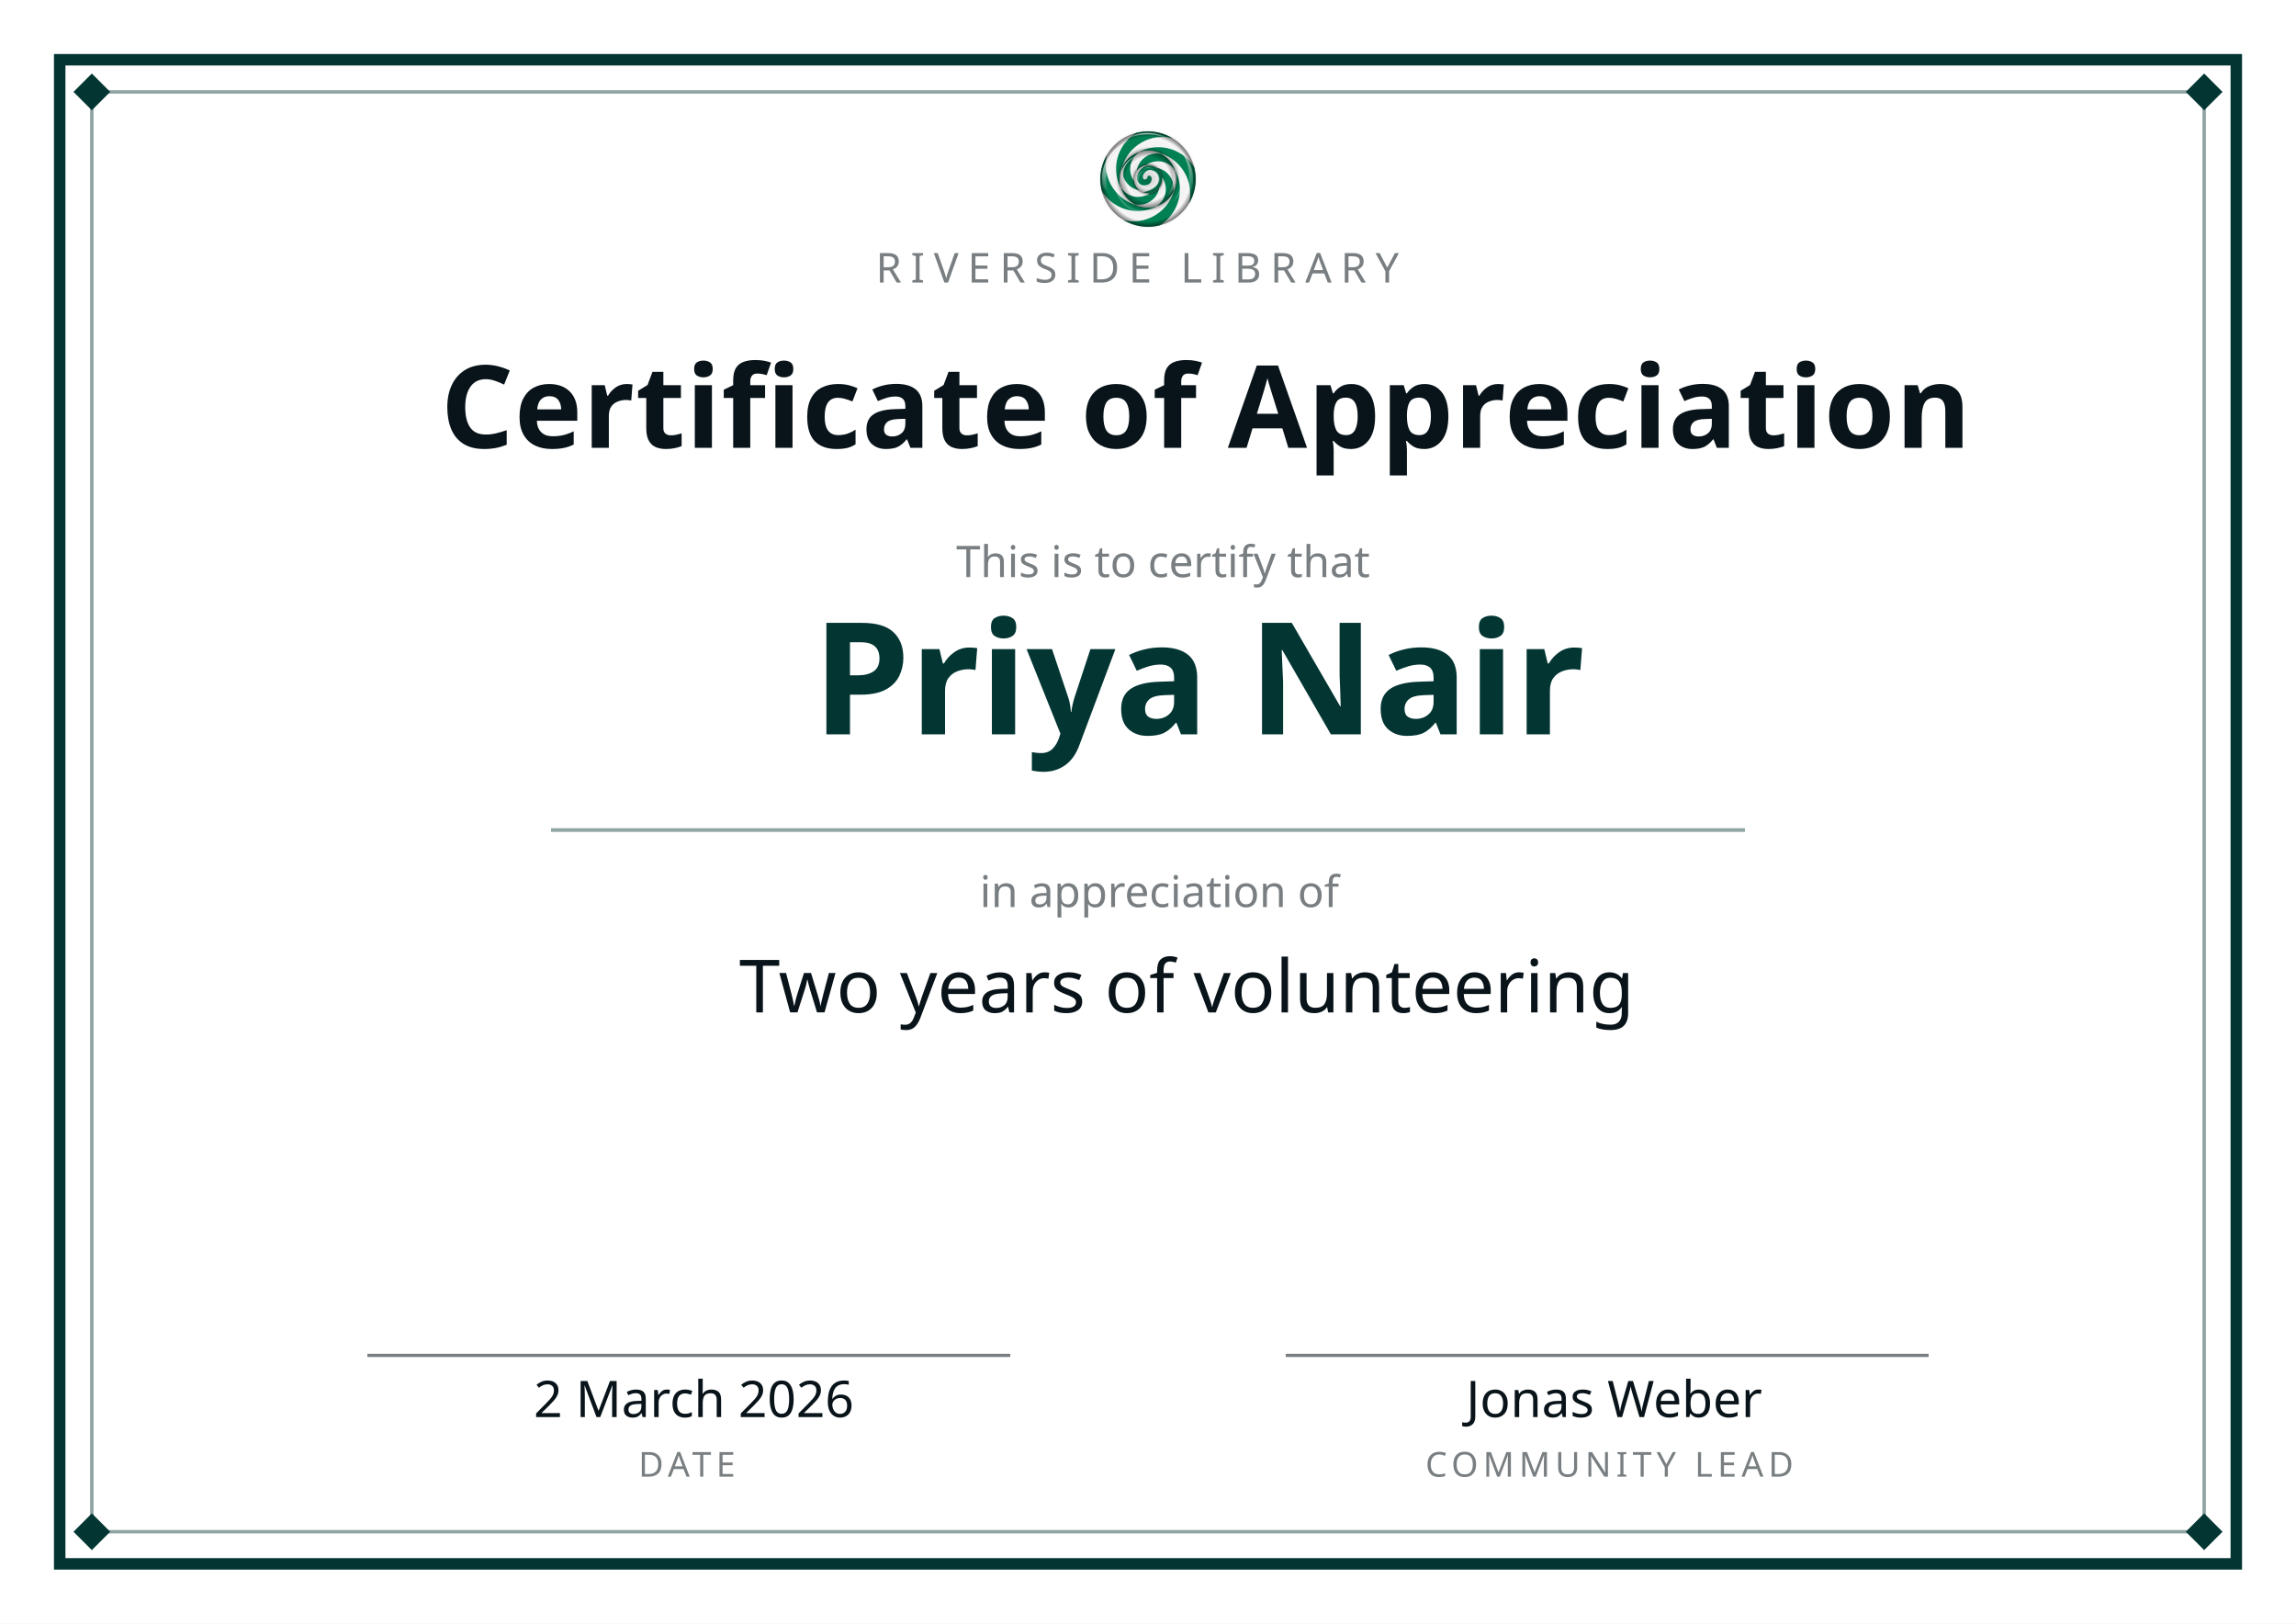
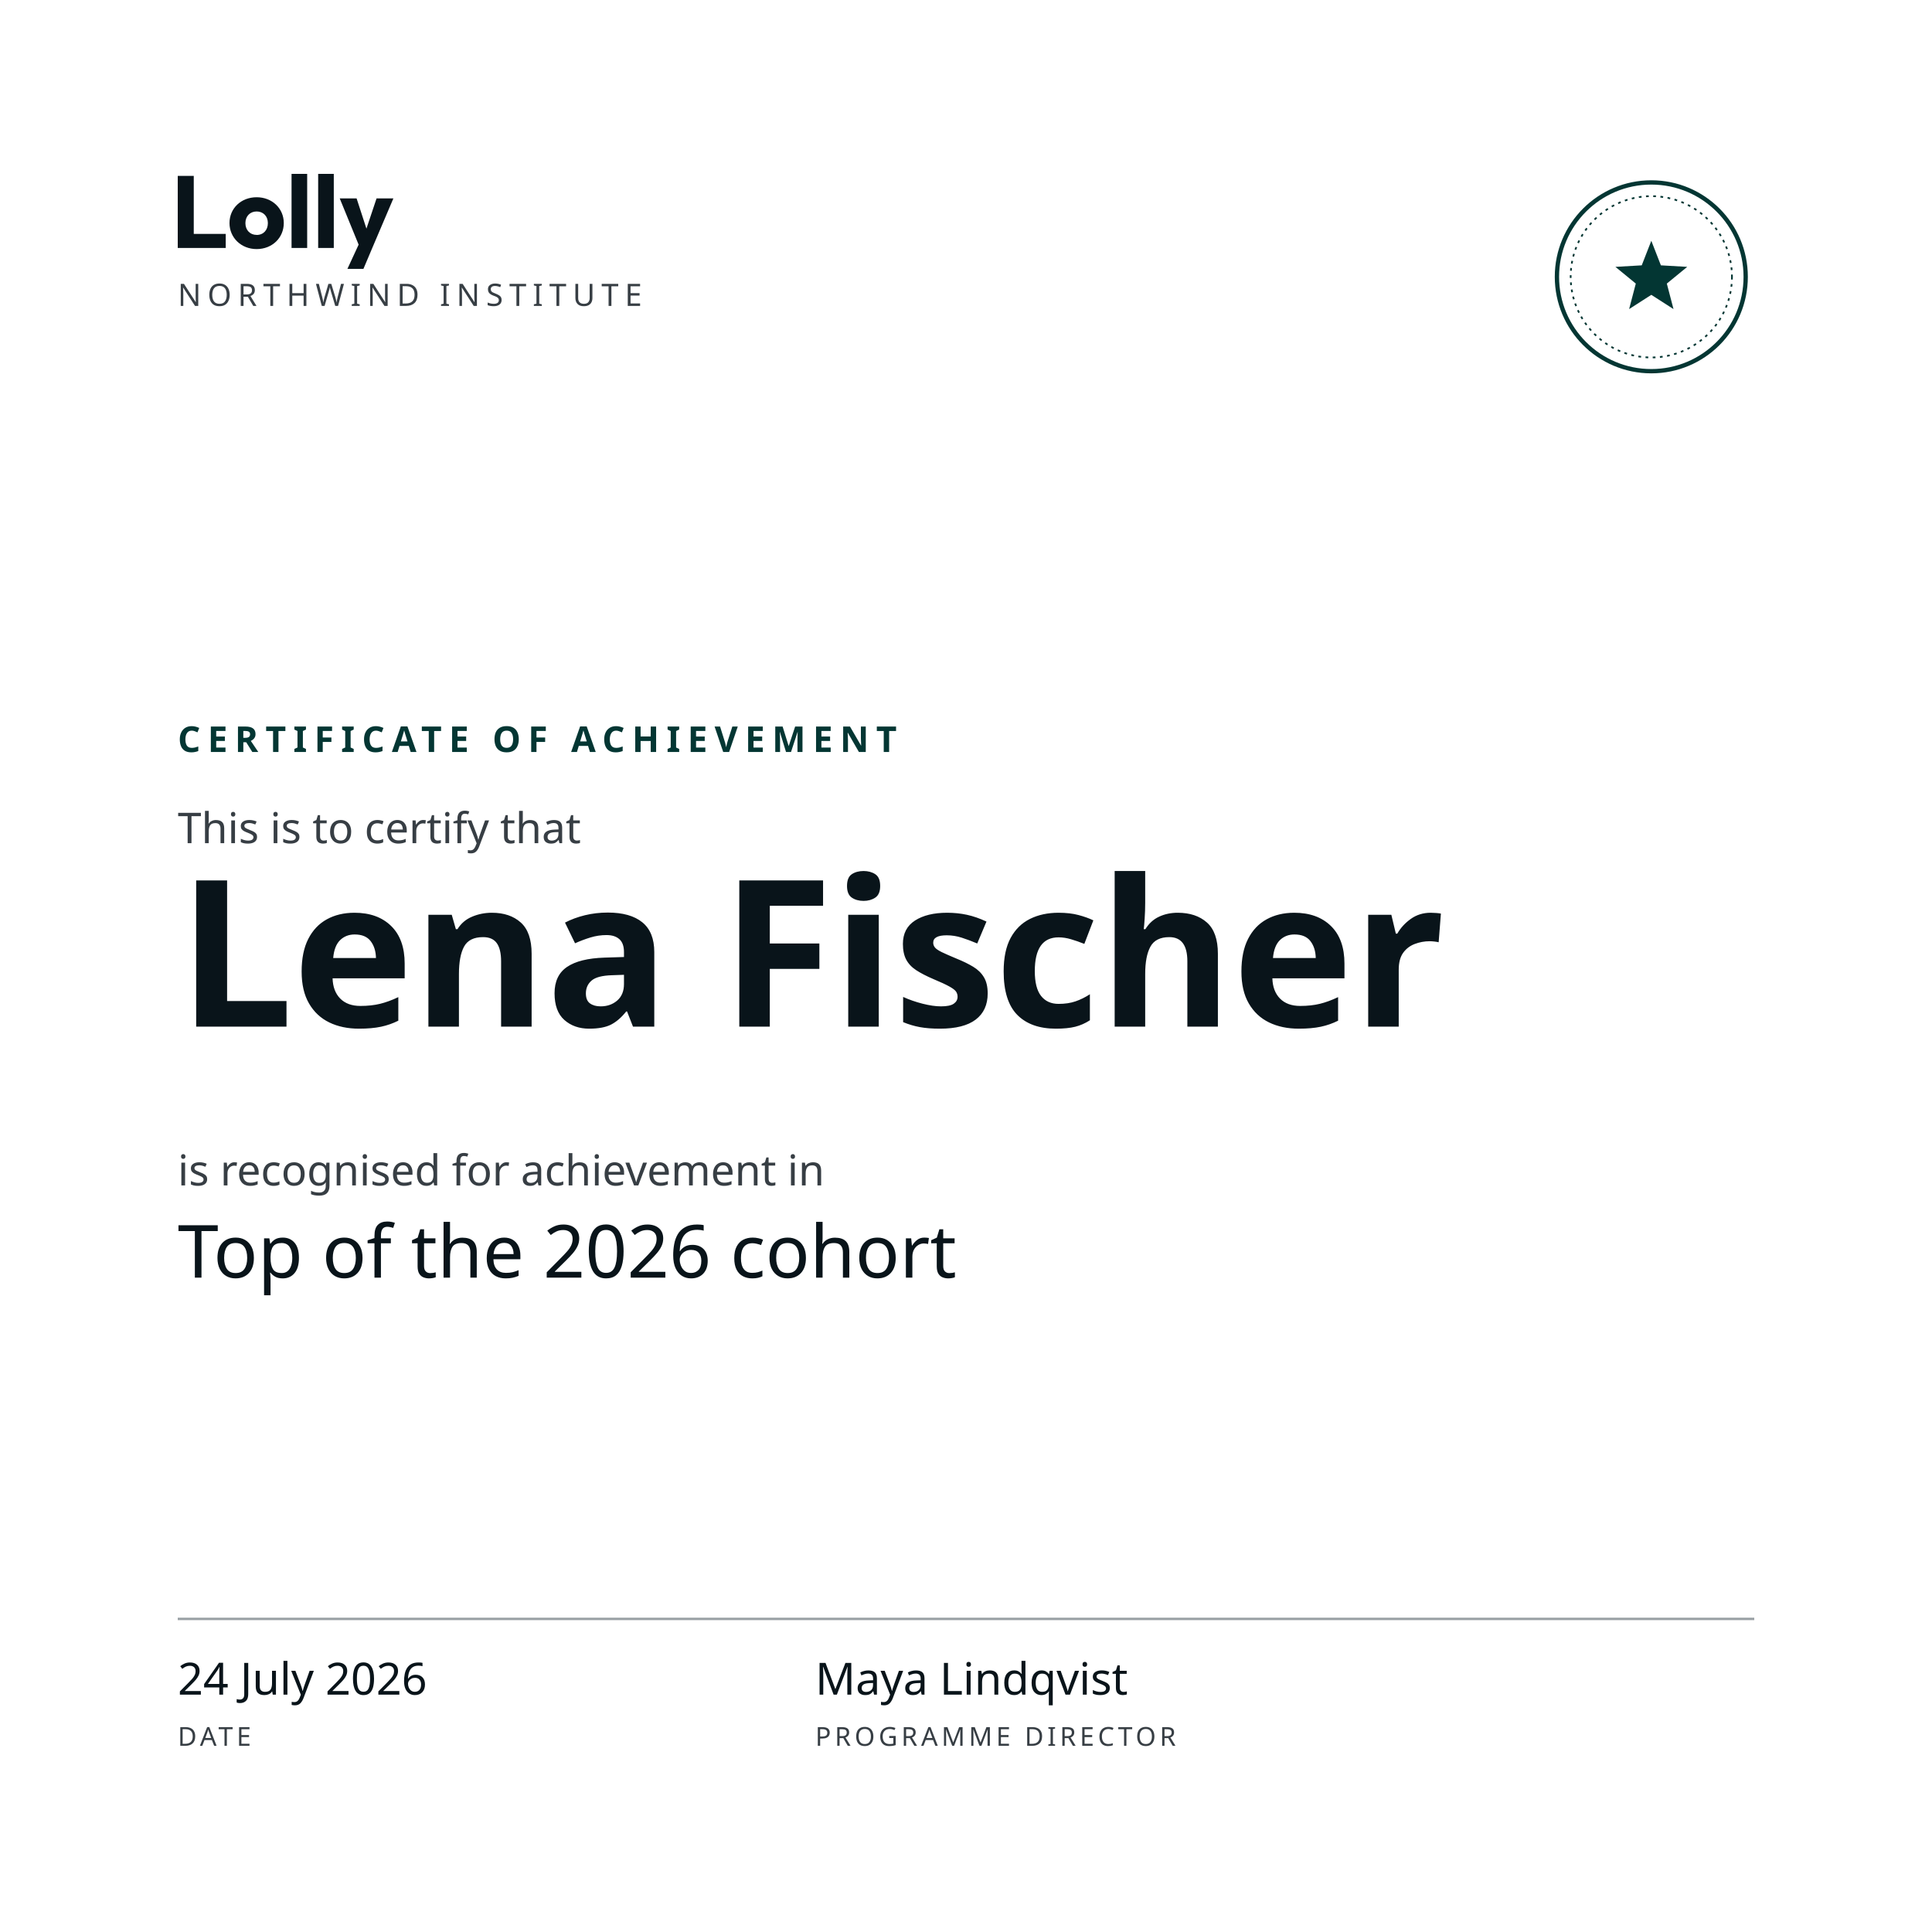
- <svg xmlns="http://www.w3.org/2000/svg" width="1123" height="794" viewBox="0 0 1123 794">
-   <path fill="#fff" d="M0 0h1123v794H0z" />
-   <svg width="1123" height="794" aria-hidden="true" class="ct-frame" color="#09141a" viewBox="0 0 1000 707">
-     <path fill="none" stroke="#033633" stroke-width="5" d="M26 26h948v655H26z" style="fill:none;stroke:#033633;stroke-width:5px" />
-     <path fill="none" stroke="#8ea5a3" stroke-width="1.5" d="M40 40h920v627H40z" style="fill:none;stroke:#8ea5a3;stroke-width:1.5px" />
-     <g fill="#033633" style="fill:#033633">
-       <path d="m0-8 8 8-8 8-8-8Z" style="fill:#033633" transform="translate(40 40)" />
-       <path d="m0-8 8 8-8 8-8-8Z" style="fill:#033633" transform="translate(960 40)" />
-       <path d="m0-8 8 8-8 8-8-8Z" style="fill:#033633" transform="translate(40 667)" />
-       <path d="m0-8 8 8-8 8-8-8Z" style="fill:#033633" transform="translate(960 667)" />
-     </g>
+ <svg xmlns="http://www.w3.org/2000/svg" width="794" height="794" viewBox="0 0 794 794">
+   <path fill="#fff" d="M0 0h794v794H0z" />
+   <svg width="174.67" height="39.06" x="73.05" y="71.45" preserveAspectRatio="xMinYMid meet" viewBox="0 0 44.73 19.71">
+     <path fill="#09141a" d="M0 15.37h9.95v-2.92H3.32V.42H0Zm16.36.23c3.22 0 5.63-2.33 5.63-5.4 0-3.05-2.43-5.35-5.63-5.35-3.22 0-5.63 2.3-5.63 5.35s2.44 5.4 5.63 5.4m0-2.94c-1.37 0-2.33-1-2.33-2.44S15 7.8 16.36 7.8s2.33.97 2.33 2.41c0 1.46-.93 2.46-2.33 2.46m7.24 2.7h3.24V0H23.6zm5.52 0h3.24V0h-3.24zm6.06 4.35h3.32l1.82-4.3 4.4-10.33h-3.49l-2.1 6.27-2.04-6.27h-3.5l3.92 9.59z" />
  </svg>
-   <svg id="svg46" width="314.44" height="49.41" x="404.28" y="62.88" preserveAspectRatio="xMidYMid meet" style="animation:go 3s ease infinite" viewBox="0 0 285.75 285.75">
-     <defs id="imbuzil-defs23">
-       <radialGradient id="imbuzil-k" cx="880.76" cy="708.56" r="30.66" fx="880.76" fy="708.56" gradientTransform="matrix(4.6 0 0 4.6 -3908.59 -3116.5)" gradientUnits="userSpaceOnUse" href="#imbuzil-a" />
-       <radialGradient id="imbuzil-l" cx="880.76" cy="708.56" r="104.65" fx="880.76" fy="708.56" gradientTransform="translate(-992.34 -770.4)scale(1.289)" gradientUnits="userSpaceOnUse" href="#imbuzil-b" />
-       <radialGradient id="imbuzil-m" cx="880.76" cy="708.56" r="30.66" fx="880.76" fy="708.56" gradientTransform="translate(-2464.8 -1954.99)scale(2.9607)" gradientUnits="userSpaceOnUse" href="#imbuzil-a" />
-       <radialGradient id="imbuzil-n" cx="880.76" cy="708.56" r="62.32" fx="880.76" fy="708.56" gradientTransform="translate(-992.34 -770.4)scale(1.289)" gradientUnits="userSpaceOnUse" href="#imbuzil-c" />
-       <radialGradient id="imbuzil-o" cx="880.76" cy="708.56" r="30.66" fx="880.76" fy="708.56" gradientTransform="translate(-1162.5 -907.29)scale(1.4821)" gradientUnits="userSpaceOnUse" href="#imbuzil-a" />
-       <radialGradient id="imbuzil-p" cx="880.76" cy="708.56" r="30.66" fx="880.76" fy="708.56" gradientTransform="translate(-992.34 -770.4)scale(1.289)" gradientUnits="userSpaceOnUse" href="#imbuzil-d" />
-       <radialGradient id="imbuzil-q" cx="185.5" cy="140.06" r="21.96" gradientTransform="rotate(-14.94 -306.8 345.3)scale(1.0634 1.922)" gradientUnits="userSpaceOnUse" href="#imbuzil-e" />
-       <radialGradient id="imbuzil-r" cx="134.04" cy="55.69" r="44.62" gradientTransform="matrix(.4818 0 0 .201 78.4 99.88)" gradientUnits="userSpaceOnUse" href="#imbuzil-f" />
-       <radialGradient id="imbuzil-D" cx="133.58" cy="55.41" r="44.62" fx="107821.34" fy="29802.45" gradientTransform="rotate(-23.4 448 157.84)scale(2.2443 .8593)" gradientUnits="userSpaceOnUse" href="#imbuzil-g" />
-       <radialGradient id="imbuzil-x" cx="134.04" cy="55.69" r="44.62" gradientTransform="rotate(105.09 157.87 118.13)scale(1.3426 .5601)" gradientUnits="userSpaceOnUse" href="#imbuzil-f" />
-       <radialGradient id="imbuzil-A" cx="134.04" cy="55.69" r="44.62" gradientTransform="matrix(1.6527 0 0 .6895 -82.3 -22.22)" gradientUnits="userSpaceOnUse" href="#imbuzil-h" />
-       <radialGradient id="imbuzil-h" cx="134.04" cy="55.69" r="44.62" gradientTransform="matrix(3.3089 0 0 1.3804 -177.03 -56.74)" gradientUnits="userSpaceOnUse">
-         <stop id="imbuzil-stop1" offset=".12" stop-color="#fff" />
-         <stop id="imbuzil-stop2" offset="1" stop-color="#fff" stop-opacity="0" />
-       </radialGradient>
-       <radialGradient id="imbuzil-B" cx="134.04" cy="55.69" r="44.62" gradientTransform="matrix(-.7845 -.2551 .0877 -.3972 226.55 242.4)" gradientUnits="userSpaceOnUse" href="#imbuzil-f" />
-       <radialGradient id="imbuzil-C" cx="142.79" cy="98.64" r="44.62" gradientTransform="matrix(-2.6758 -.8841 .2991 -1.3766 432.77 441.77)" gradientUnits="userSpaceOnUse" href="#imbuzil-f" />
-       <radialGradient id="imbuzil-v" cx="133.58" cy="55.41" r="44.62" fx="107821.34" fy="29802.45" gradientTransform="rotate(-23.4 448 157.84)scale(2.2443 .8593)" gradientUnits="userSpaceOnUse" href="#imbuzil-g" />
-       <linearGradient id="imbuzil-a">
-         <stop id="imbuzil-stop3" offset="0" stop-opacity=".69" />
-         <stop id="imbuzil-stop4" offset=".84" stop-opacity=".67" />
-         <stop id="imbuzil-stop5" offset="1" stop-opacity="0" />
-       </linearGradient>
-       <linearGradient id="imbuzil-b">
-         <stop id="imbuzil-stop6" offset="0" stop-color="#e3e3e3" />
-         <stop id="imbuzil-stop7" offset=".88" stop-color="#f6f6f6" />
-         <stop id="imbuzil-stop8" offset="1" stop-color="#6f6f6f" />
-       </linearGradient>
-       <linearGradient id="imbuzil-c">
-         <stop id="imbuzil-stop9" offset="0" stop-color="#cacaca" />
-         <stop id="imbuzil-stop10" offset=".77" stop-color="#f6f6f6" />
-         <stop id="imbuzil-stop11" offset="1" stop-color="#858585" />
-       </linearGradient>
-       <linearGradient id="imbuzil-d">
-         <stop id="imbuzil-stop12" offset="0" stop-color="#cacaca" />
-         <stop id="imbuzil-stop13" offset=".69" stop-color="#eaeaea" />
-         <stop id="imbuzil-stop14" offset="1" stop-color="#a6a6a6" />
-       </linearGradient>
-       <linearGradient id="imbuzil-e">
-         <stop id="imbuzil-stop15" offset=".48" stop-color="#fff" stop-opacity="0" />
-         <stop id="imbuzil-stop16" offset=".65" stop-color="#fff" />
-       </linearGradient>
-       <linearGradient id="imbuzil-f">
-         <stop id="imbuzil-stop17" offset="0" stop-color="#fff" />
-         <stop id="imbuzil-stop18" offset="1" stop-color="#fff" stop-opacity="0" />
-       </linearGradient>
-       <linearGradient id="imbuzil-s" x1="-19.28" x2="-19.28" y1="48.71" y2="208.86" gradientTransform="translate(139.6 112.18)" gradientUnits="userSpaceOnUse" href="#imbuzil-f" />
-       <linearGradient id="imbuzil-u" x1="297.63" x2="450.18" y1="324.62" y2="154.15" gradientTransform="translate(12.44 11.85)scale(.4785)" gradientUnits="userSpaceOnUse" href="#imbuzil-j" />
-       <linearGradient id="imbuzil-j">
-         <stop id="imbuzil-stop19" offset=".09" stop-color="#fff" stop-opacity="0" />
-         <stop id="imbuzil-stop20" offset=".55" stop-color="#fff" />
-       </linearGradient>
-       <linearGradient id="imbuzil-g">
-         <stop id="imbuzil-stop21" offset=".31" stop-color="#fff" />
-         <stop id="imbuzil-stop22" offset="1" stop-color="#fff" stop-opacity="0" />
-       </linearGradient>
-       <linearGradient id="imbuzil-y" x1="-33.37" x2="-19.28" y1="49.63" y2="208.86" gradientUnits="userSpaceOnUse" href="#imbuzil-f" />
-       <linearGradient id="imbuzil-z" x1="-19.28" x2="-19.28" y1="48.71" y2="208.86" gradientUnits="userSpaceOnUse" href="#imbuzil-f" />
-       <filter id="imbuzil-t" width="1.02" height="1.01" x="-.01" y="-.01" color-interpolation-filters="sRGB">
-         <feGaussianBlur id="imbuzil-feGaussianBlur22" stdDeviation=".38" />
-       </filter>
-       <filter id="imbuzil-w" width="1.02" height="1.12" x="-.01" y="-.06" color-interpolation-filters="sRGB">
-         <feGaussianBlur id="imbuzil-feGaussianBlur23" stdDeviation=".71" />
-       </filter>
-     </defs>
-     <g id="imbuzil-g45">
-       <path id="imbuzil-path23" fill="url(#imbuzil-k)" d="M142.88 1.82a141.06 141.06 0 0 1 141.05 141.05 141.06 141.06 0 0 1-141.05 141.06A141.06 141.06 0 0 1 1.82 142.87 141.06 141.06 0 0 1 142.88 1.82" opacity=".3" />
-       <g id="imbuzil-g25" style="transform-origin:50% 50%;transform-box:fill-box;animation:lolly-spin 3s linear infinite">
-         <path id="imbuzil-path24" fill="url(#imbuzil-l)" d="M142.88 7.99A134.9 134.9 0 0 0 7.99 142.87a134.9 134.9 0 0 0 134.89 134.89 134.9 134.9 0 0 0 134.88-134.89A134.9 134.9 0 0 0 142.88 8" />
-         <path id="imbuzil-path25" fill="#008657" d="M142.88 7.99a135 135 0 0 0-33.6 4.25 119 119 0 0 0-21.71 17.17A119.34 119.34 0 0 0 68.6 173.46a80 80 0 0 1-6.05-30.59 80 80 0 0 1 6.18-30.9A119.34 119.34 0 0 1 184 23.53a119 119 0 0 1 27.49 3.21A135 135 0 0 0 142.88 8m29.08 44.62a119.3 119.3 0 0 0-59.6 15.96 80 80 0 0 1 30.52-6.02 80 80 0 0 1 30.87 6.18A119.34 119.34 0 0 1 262.22 184a119 119 0 0 1-3.45 27.74 135 135 0 0 0 19-68.87 135 135 0 0 0-4.26-33.6 119 119 0 0 0-17.17-21.7 119.3 119.3 0 0 0-84.39-34.96M26.98 74.01a135 135 0 0 0-19 68.86 135 135 0 0 0 4.26 33.6 119 119 0 0 0 17.17 21.71 119.34 119.34 0 0 0 143.98 19 80 80 0 0 1-30.51 6.02 80 80 0 0 1-30.9-6.18 119.34 119.34 0 0 1-88.45-115.27 119 119 0 0 1 3.44-27.73m190.18 38.27a80 80 0 0 1 6.05 30.58 80 80 0 0 1-6.18 30.9 119.34 119.34 0 0 1-115.27 88.45 119 119 0 0 1-27.5-3.22 135 135 0 0 0 68.63 18.76 135 135 0 0 0 33.6-4.25 119 119 0 0 0 21.7-17.17 119.34 119.34 0 0 0 18.97-144.05" style="mix-blend-mode:multiply" />
-       </g>
-       <path id="imbuzil-path26" fill="url(#imbuzil-m)" d="M142.88 52.08a90.8 90.8 0 0 1 90.79 90.8 90.8 90.8 0 0 1-90.8 90.79 90.8 90.8 0 0 1-90.79-90.8 90.8 90.8 0 0 1 90.8-90.79" opacity=".6" />
-       <g id="imbuzil-g28" style="transform-origin:50% 50%;transform-box:fill-box;animation:lolly-spin 6s linear infinite">
-         <path id="imbuzil-path27" fill="url(#imbuzil-n)" d="M220.46 163.67a80.33 80.33 0 0 1-98.37 56.8 80.33 80.33 0 0 1-56.8-98.38 80.33 80.33 0 0 1 98.38-56.8 80.33 80.33 0 0 1 56.8 98.38" />
-         <path id="imbuzil-path28" fill="#008657" d="M214.19 179.85a58 58 0 0 0-6.56-40.72 58 58 0 0 0-41.68-28.35 39.5 39.5 0 0 1 15.93 25.73 58 58 0 0 1 9.43 49.5 58 58 0 0 1-24.16 33.44 80.3 80.3 0 0 0 47.04-39.6m5.27-60.87a80.3 80.3 0 0 0-39.61-47.42 58 58 0 0 0-40.72 6.56 58 58 0 0 0-28.22 41.5 39.5 39.5 0 0 1 25.62-15.7A58 58 0 0 1 186 94.43a58 58 0 0 1 33.45 24.54m-45.84 53.46a58 58 0 0 0 1.31-6.45 39.5 39.5 0 0 1-25.71 15.85 58 58 0 0 1-49.48 9.47 58 58 0 0 1-33.45-24.54 80.3 80.3 0 0 0 39.6 47.42 58 58 0 0 0 40.73-6.56 58 58 0 0 0 27-35.2zm-54 2.4a39.5 39.5 0 0 1-15.75-25.59 58 58 0 0 1-9.43-49.51 58 58 0 0 1 24.51-33.54 80.3 80.3 0 0 0-47.38 39.7 58 58 0 0 0 6.56 40.72 58 58 0 0 0 41.5 28.22z" style="mix-blend-mode:multiply" />
-       </g>
-       <path id="imbuzil-path29" fill="url(#imbuzil-o)" fill-opacity=".8" d="M142.88 97.43a45.45 45.45 0 0 1 45.44 45.44 45.45 45.45 0 0 1-45.44 45.45 45.45 45.45 0 0 1-45.45-45.45 45.45 45.45 0 0 1 45.45-45.44" />
-       <g id="imbuzil-g31" style="transform-origin:50% 50%;transform-box:fill-box;animation:lolly-spin 9s linear infinite">
-         <path id="imbuzil-path30" fill="url(#imbuzil-p)" d="M142.88 103.35a39.53 39.53 0 0 1 39.52 39.52 39.53 39.53 0 0 1-39.52 39.53 39.53 39.53 0 0 1-39.53-39.53 39.53 39.53 0 0 1 39.53-39.52" />
-         <path id="imbuzil-path31" fill="#008657" d="M143.84 104.58c-14.54 0-31.6 16.58-31.93 35.53a19.66 19.66 0 0 0 19.46 20.42c20.16 0 21.92-14.15 21.92-18.85 0-9.61-12.16-11.82-12.16-3.21 0 4.67-12.85 10.84-12.85-2.18 0-9.75 11.54-19.21 19.75-19.21 11.8 0 25.84 8.95 25.84 26.75 0 23.82-31.73 33.97-44.53 36.18a40 40 0 0 0 13.54 2.39 39.53 39.53 0 0 0 39.52-39.53 39.5 39.5 0 0 0-18.32-33.34 42.5 42.5 0 0 0-20.24-4.95" style="mix-blend-mode:multiply" />
-       </g>
-       <g id="imbuzil-g44">
-         <path id="imbuzil-path32" fill="#fff" fill-opacity=".44" d="M131.58 119.01c-17.62 8.8-18.47 29.11-12.98 44.17 0 0-6.74-2.24-6.74-20.47 0-15.5 15.4-23.7 19.72-23.7" opacity=".68" />
-         <path id="imbuzil-path33" fill="url(#imbuzil-q)" d="M158.3 119.81c13.9 0 24 26.72 12.14 37.5 8.83-21.55-7.67-34.6-12.15-37.5" opacity=".49" />
-         <path id="imbuzil-path34" fill="url(#imbuzil-r)" fill-opacity=".44" d="M163.05 115.7s-8.27-5.92-19.91-5.92-19.9 6.76-19.9 6.76 10.48-4.76 19.9-4.76c9.43 0 19.91 3.93 19.91 3.93" />
-         <path id="imbuzil-path35" fill="url(#imbuzil-s)" d="M212.74 130.59C89.54 181.8 110.3 292.97 112.59 296.94l21.56 27.29c-10.16-43.14-6.36-62.05-6.36-85.5 0-72.01 84.94-108.14 84.94-108.14z" filter="url(#imbuzil-t)" transform="translate(12.44 11.85)scale(.4785)" />
-         <path id="imbuzil-path36" fill="url(#imbuzil-u)" d="M211.99 115.97c23.41 34.16-6.33 95.69-57.13 102.42 65.73-31 62.2-80.72 57.13-102.42" opacity=".49" />
-         <path id="imbuzil-path37" fill="url(#imbuzil-v)" fill-opacity=".44" d="M355.01 135.56c-45.94-31.36-119.43-36.01-170.26 3.57 50.94-25.56 101.02-34.34 170.26-3.57" filter="url(#imbuzil-w)" transform="translate(12.44 11.85)scale(.4785)" />
-         <path id="imbuzil-path38" fill="url(#imbuzil-x)" fill-opacity=".44" d="M209.04 212.75c32.28-25.97 43.19-68.53 21.88-109.08 9.56 43.27 9.76 71-21.88 109.08" />
-         <path id="imbuzil-path39" fill="url(#imbuzil-y)" d="M67.32 28.2C-55.88 79.45-29.29 180.79-27 184.76l15.13 19.63c-4.35-18.48-29.27-128.3 79.2-176.17" filter="url(#imbuzil-t)" transform="translate(39.46 5.44)scale(.8626)" />
-         <path id="imbuzil-path40" fill="url(#imbuzil-z)" d="M73.14 18.4C-50.06 69.63-29.3 180.8-27 184.77l15.14 19.63c-4.36-18.49-26.82-135.03 85-185.98Z" filter="url(#imbuzil-t)" opacity=".58" transform="rotate(-175.18 128.86 5.82)scale(.8043 -.8043)" />
-         <path id="imbuzil-path41" fill="url(#imbuzil-A)" fill-opacity=".6" d="M208.09 32.07c-36.86-25.15-95.82-28.89-136.6 2.87 40.87-20.51 81.05-27.55 136.6-2.87" />
-         <path id="imbuzil-path42" fill="url(#imbuzil-B)" fill-opacity=".44" d="M95.6 166.3c14.3 20.19 41.82 31.44 65.21 19.44-22 5.5-41.98 3.36-65.2-19.43" />
-         <path id="imbuzil-path43" fill="url(#imbuzil-C)" fill-opacity=".44" d="M48.52 167.45c20.16 66.68 72.78 86.51 134.4 63.66-66.2 1.17-101.82 7.33-134.4-63.66" />
-         <path id="imbuzil-path44" fill="url(#imbuzil-D)" fill-opacity=".44" d="M355.01 135.56c-45.94-31.36-119.43-36.01-170.26 3.57 50.94-25.56 101.02-34.34 170.26-3.57" filter="url(#imbuzil-w)" transform="translate(12.44 11.85)scale(.4785)" />
-       </g>
-     </g>
-     <style id="imbuzil-style46">@keyframes lolly-spin{to{transform:rotate(360deg)}}@keyframes go{0%,to{filter:hue-rotate(15deg)}50%{filter:hue-rotate(-15deg)}}</style>
+   <text x="73.05" y="115.86" fill="#373e44" dominant-baseline="text-before-edge" font-family="SUSE, ui-sans-serif, system-ui, sans-serif" font-size="12.7" font-weight="500" letter-spacing="2.54">NORTHWIND INSTITUTE</text>
+   <text x="73.05" y="297.67" fill="#033633" dominant-baseline="text-before-edge" font-family="SUSE, ui-sans-serif, system-ui, sans-serif" font-size="14.67" font-weight="600" letter-spacing="2.93">CERTIFICATE OF ACHIEVEMENT</text>
+   <text x="73.05" y="332.97" fill="#373e44" dominant-baseline="text-before-edge" font-family="SUSE, ui-sans-serif, system-ui, sans-serif" font-size="17.47" font-weight="400">This is to certify that</text>
+   <text x="73.05" y="356.61" fill="#09141a" dominant-baseline="text-before-edge" font-family="Outfit, SUSE, ui-sans-serif, system-ui, sans-serif" font-size="84.16" font-weight="600" letter-spacing="-.42">Lena Fischer</text>
+   <text x="73.05" y="473.63" fill="#373e44" dominant-baseline="text-before-edge" font-family="SUSE, ui-sans-serif, system-ui, sans-serif" font-size="17.47" font-weight="400">is recognised for achievement in</text>
+   <text x="73.05" y="501.67" fill="#09141a" dominant-baseline="text-before-edge" font-family="SUSE, ui-sans-serif, system-ui, sans-serif" font-size="30.17" font-weight="500">Top of the 2026 cohort</text>
+   <path fill="#99a0a4" d="M73.05 664.83h647.91v1H73.05z" />
+   <text x="73.05" y="682.28" fill="#09141a" dominant-baseline="text-before-edge" font-family="SUSE, ui-sans-serif, system-ui, sans-serif" font-size="18.26" font-weight="400">24 July 2026</text>
+   <text x="73.05" y="709.16" fill="#373e44" dominant-baseline="text-before-edge" font-family="SUSE, ui-sans-serif, system-ui, sans-serif" font-size="10.72" font-weight="400" letter-spacing="1.5">DATE</text>
+   <text x="335.06" y="682.28" fill="#09141a" dominant-baseline="text-before-edge" font-family="SUSE, ui-sans-serif, system-ui, sans-serif" font-size="18.26" font-weight="400">Maya Lindqvist</text>
+   <text x="335.06" y="709.16" fill="#373e44" dominant-baseline="text-before-edge" font-family="SUSE, ui-sans-serif, system-ui, sans-serif" font-size="10.72" font-weight="400" letter-spacing="1.5">PROGRAMME DIRECTOR</text>
+   <svg width="84.63" height="84.63" x="636.33" y="71.45" class="ct-seal-svg" color="#09141a" viewBox="0 0 120 120">
+     <circle cx="60" cy="60" r="55" fill="none" stroke="#033633" stroke-width="2.5" style="fill:none;stroke:#033633;stroke-width:2.5px" />
+     <circle cx="60" cy="60" r="47" fill="none" stroke="#033633" stroke-dasharray="1.6 2.6" style="fill:none;stroke:#033633;stroke-dasharray:1.6px,2.6px" />
+     <path fill="#033633" d="m60 39 5.58 14.31 15.34.89-11.88 9.74 3.89 14.86L60 70.5l-12.93 8.3 3.89-14.86-11.88-9.74 15.34-.89Z" style="fill:#033633" />
  </svg>
-   <text x="428.42" y="122.5" fill="#787e81" dominant-baseline="text-before-edge" font-family="SUSE, ui-sans-serif, system-ui, sans-serif" font-size="20.21" font-weight="500" letter-spacing="4.45">RIVERSIDE LIBRARY</text>
-   <text x="215.53" y="175.44" fill="#09141a" dominant-baseline="text-before-edge" font-family="Outfit, SUSE, ui-sans-serif, system-ui, sans-serif" font-size="56.15" font-weight="600" letter-spacing=".28">Certificate of Appreciation</text>
-   <text x="467.67" y="265.66" fill="#787e81" dominant-baseline="text-before-edge" font-family="SUSE, ui-sans-serif, system-ui, sans-serif" font-size="21.34" font-weight="400">This is to certify that</text>
-   <text x="397.33" y="299.86" fill="#033633" dominant-baseline="text-before-edge" font-family="SUSE, ui-sans-serif, system-ui, sans-serif" font-size="76.36" font-weight="600" letter-spacing="-.38">Priya Nair</text>
-   <path fill="#8ea5a3" d="M269.52 405.03h583.95v1.78H269.52z" />
-   <text x="479.22" y="427.02" fill="#787e81" dominant-baseline="text-before-edge" font-family="SUSE, ui-sans-serif, system-ui, sans-serif" font-size="21.34" font-weight="400">in appreciation of</text>
-   <text x="361.53" y="467.22" fill="#09141a" dominant-baseline="text-before-edge" font-family="SUSE, ui-sans-serif, system-ui, sans-serif" font-size="35.94" font-weight="500">Two years of volunteering</text>
-   <path fill="#787e81" d="M179.69 662.05h314.44v1.56H179.69z" />
-   <text x="261.03" y="673.83" fill="#09141a" dominant-baseline="text-before-edge" font-family="SUSE, ui-sans-serif, system-ui, sans-serif" font-size="24.71" font-weight="400">2 March 2026</text>
-   <text x="312.28" y="709.08" fill="#787e81" dominant-baseline="text-before-edge" font-family="SUSE, ui-sans-serif, system-ui, sans-serif" font-size="16.84" font-weight="400" letter-spacing="2.36">DATE</text>
-   <path fill="#787e81" d="M628.88 662.05h314.44v1.56H628.88z" />
-   <text x="717.08" y="673.83" fill="#09141a" dominant-baseline="text-before-edge" font-family="SUSE, ui-sans-serif, system-ui, sans-serif" font-size="24.71" font-weight="400">Jonas Weber</text>
-   <text x="697.17" y="709.08" fill="#787e81" dominant-baseline="text-before-edge" font-family="SUSE, ui-sans-serif, system-ui, sans-serif" font-size="16.84" font-weight="400" letter-spacing="2.36">COMMUNITY LEAD</text>
</svg>
